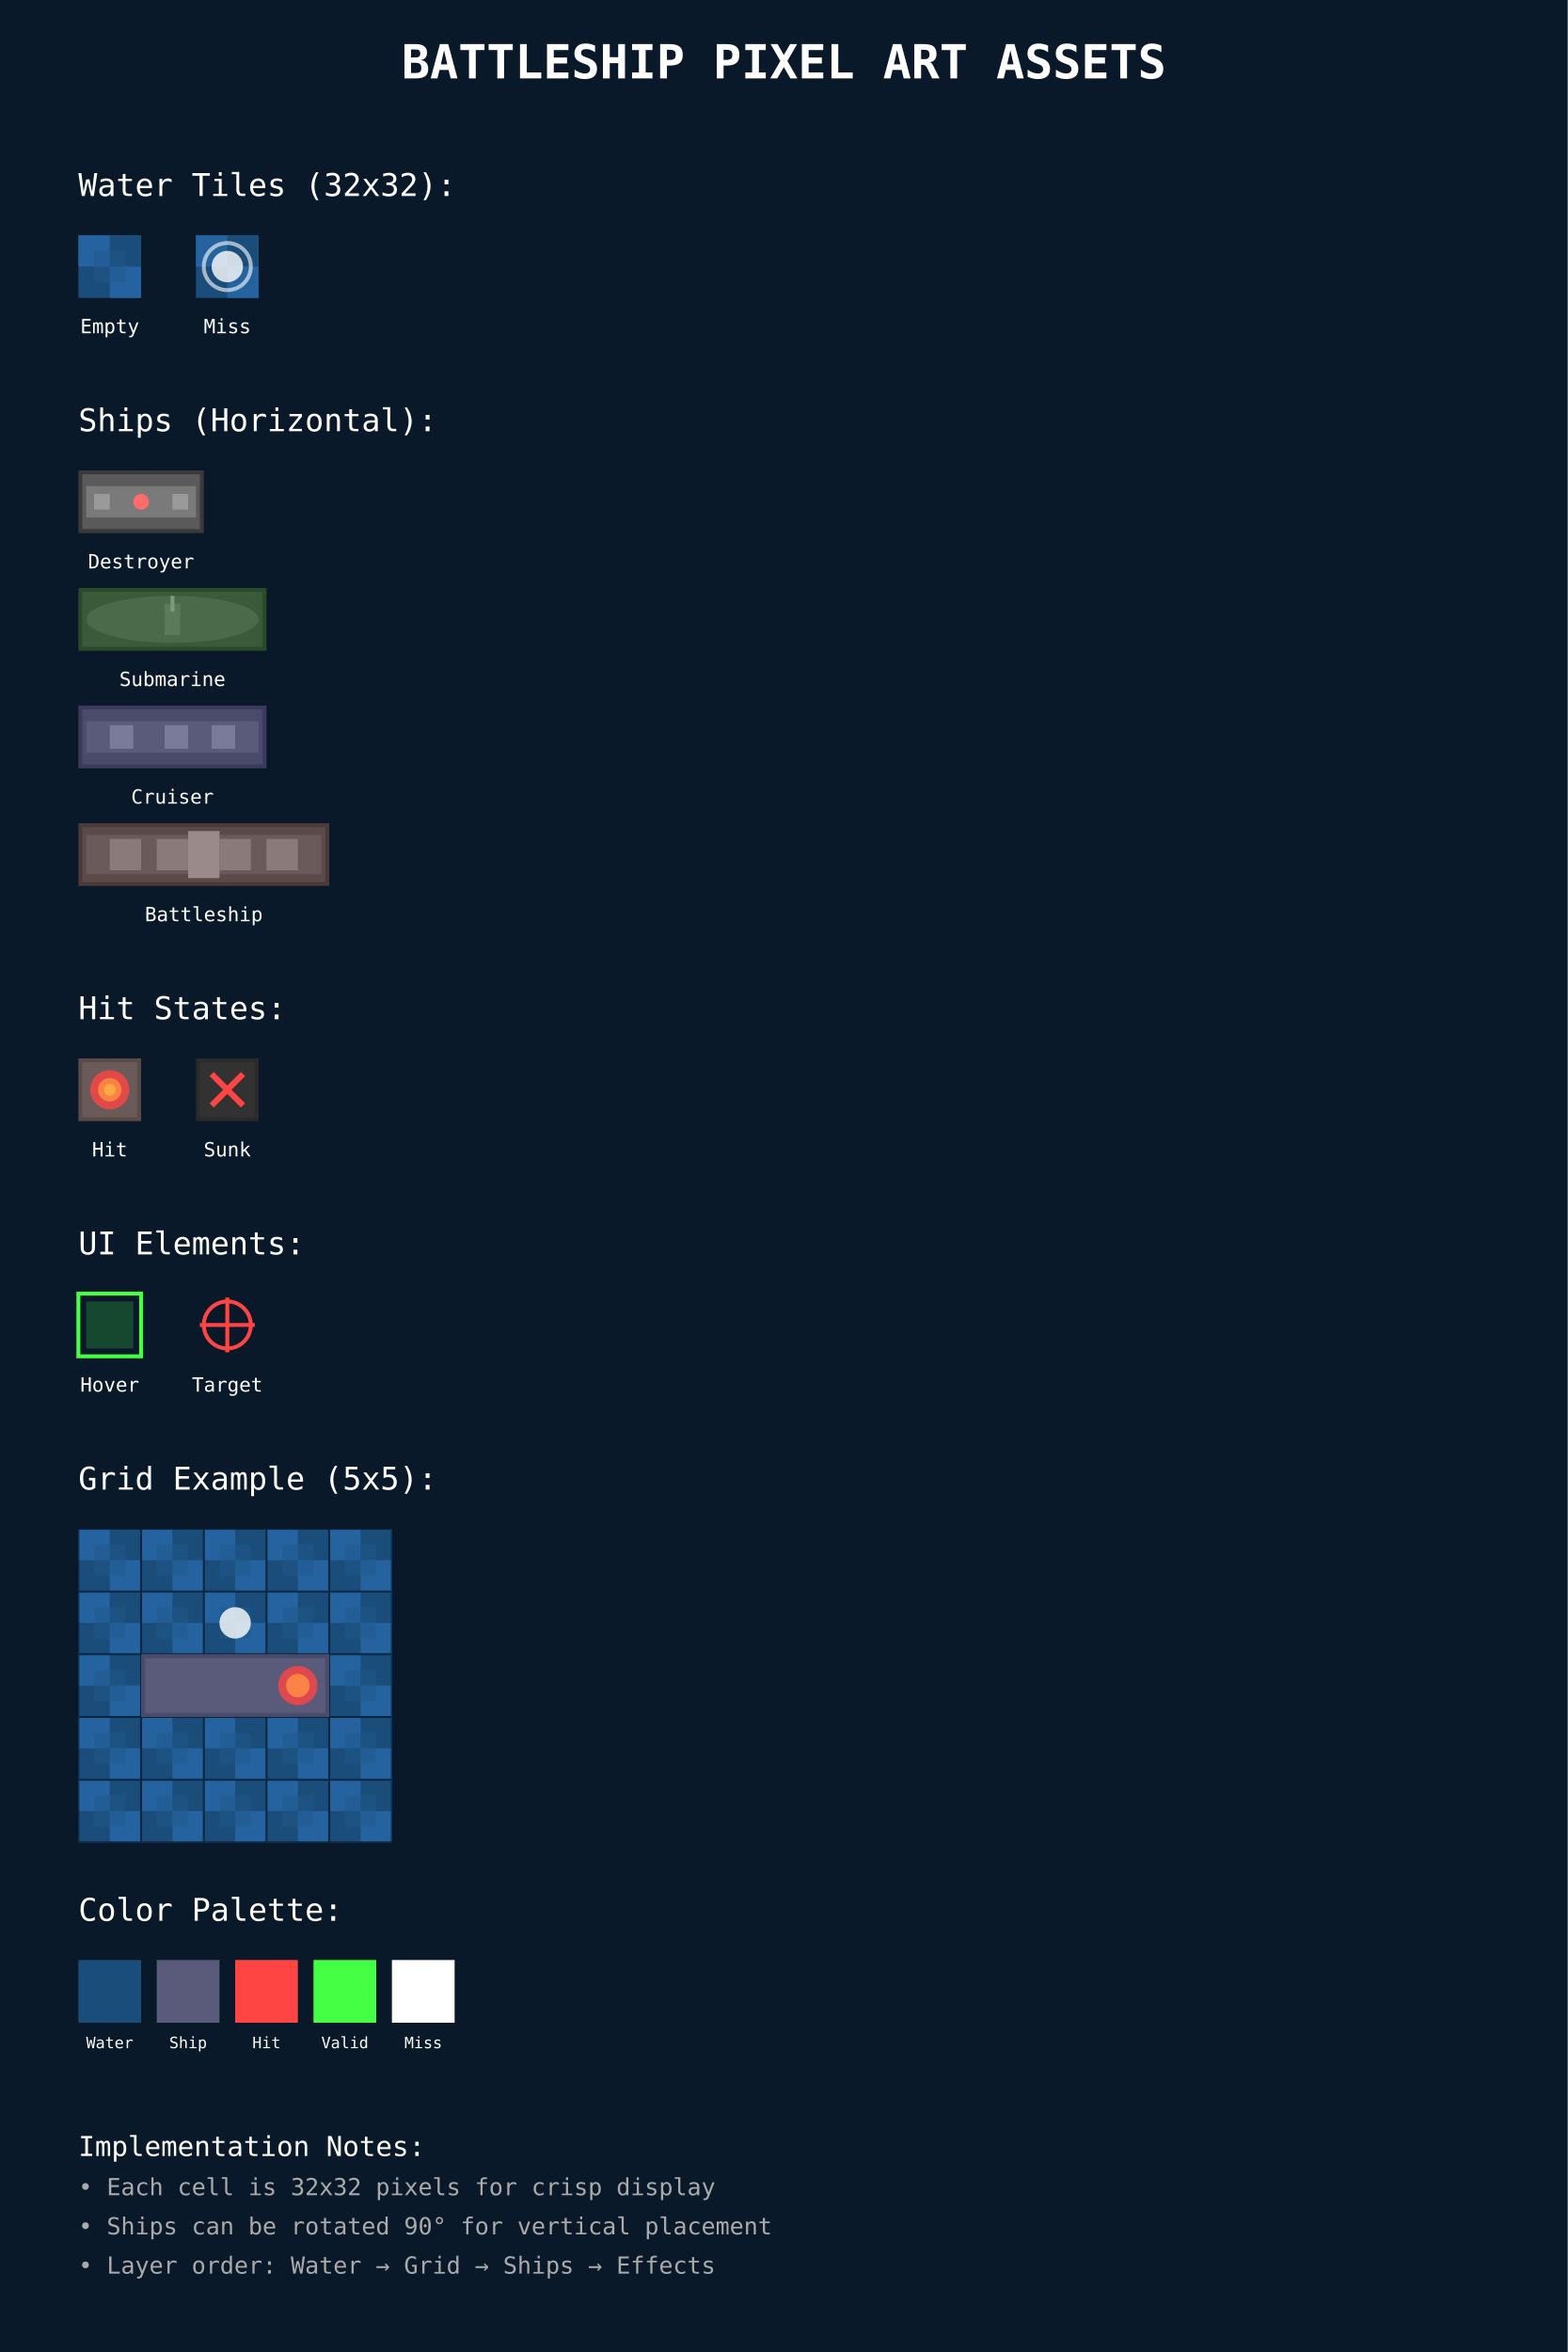
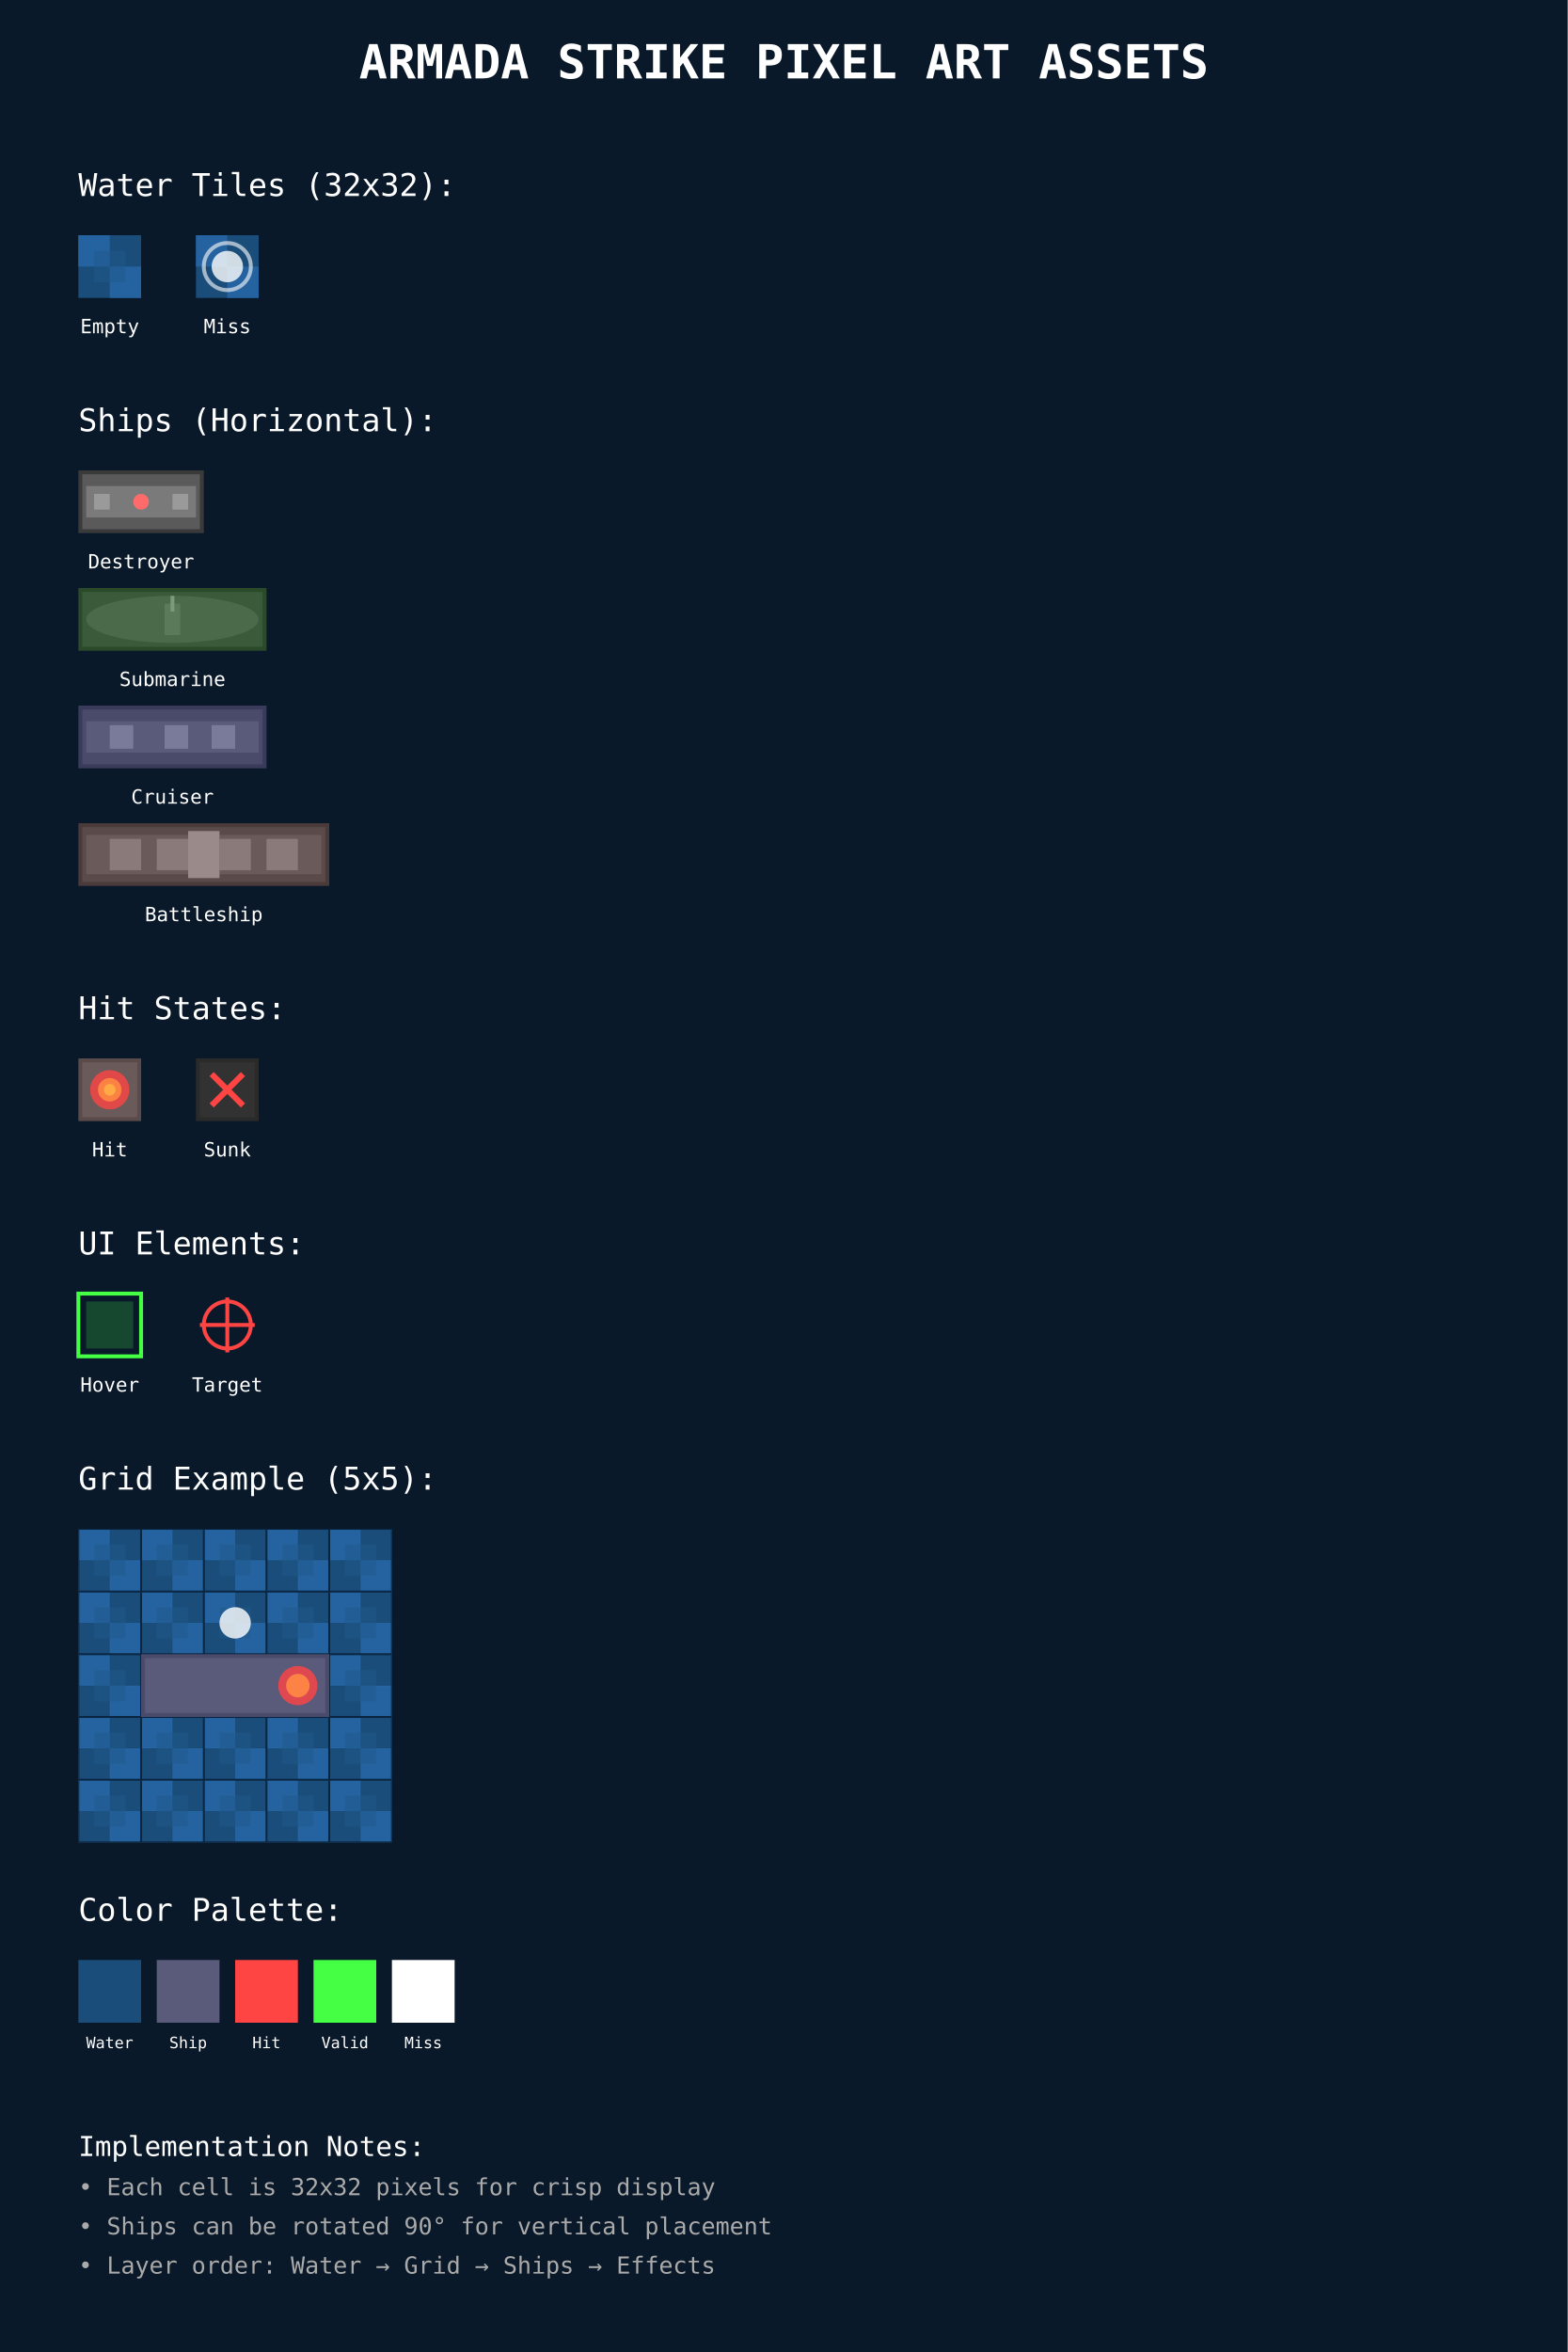
<svg xmlns="http://www.w3.org/2000/svg" viewBox="0 0 800 1200">
  <defs>
    <pattern id="waterTile" x="0" y="0" width="32" height="32" patternUnits="userSpaceOnUse">
      <rect width="32" height="32" fill="#1a4d7a" />
      <rect x="0" y="0" width="16" height="16" fill="#2563a0" />
      <rect x="16" y="16" width="16" height="16" fill="#2563a0" />
      <rect x="8" y="8" width="16" height="16" fill="#1f5a8a" opacity="0.5" />
    </pattern>
    <pattern id="gridPattern" x="0" y="0" width="32" height="32" patternUnits="userSpaceOnUse">
      <rect width="32" height="32" fill="none" stroke="#0a2540" stroke-width="1" />
    </pattern>
  </defs>
  <rect width="800" height="1200" fill="#0a1929" />
-   <text x="400" y="40" font-family="monospace" font-size="24" fill="#ffffff" text-anchor="middle" font-weight="bold">BATTLESHIP PIXEL ART ASSETS</text>
+   <text x="400" y="40" font-family="monospace" font-size="24" fill="#ffffff" text-anchor="middle" font-weight="bold">ARMADA STRIKE PIXEL ART ASSETS</text>
  <text x="40" y="100" font-family="monospace" font-size="16" fill="#ffffff">Water Tiles (32x32):</text>
  <g transform="translate(40, 120)">
    <rect width="32" height="32" fill="#1a4d7a" />
    <rect x="0" y="0" width="16" height="16" fill="#2563a0" />
    <rect x="16" y="16" width="16" height="16" fill="#2563a0" />
    <rect x="8" y="8" width="16" height="16" fill="#1f5a8a" opacity="0.5" />
    <text x="16" y="50" font-family="monospace" font-size="10" fill="#ffffff" text-anchor="middle">Empty</text>
  </g>
  <g transform="translate(100, 120)">
    <rect width="32" height="32" fill="#1a4d7a" />
    <rect x="0" y="0" width="16" height="16" fill="#2563a0" />
    <rect x="16" y="16" width="16" height="16" fill="#2563a0" />
    <circle cx="16" cy="16" r="8" fill="#ffffff" opacity="0.8" />
    <circle cx="16" cy="16" r="12" fill="none" stroke="#ffffff" stroke-width="2" opacity="0.6" />
    <text x="16" y="50" font-family="monospace" font-size="10" fill="#ffffff" text-anchor="middle">Miss</text>
  </g>
  <text x="40" y="220" font-family="monospace" font-size="16" fill="#ffffff">Ships (Horizontal):</text>
  <g transform="translate(40, 240)">
    <rect width="64" height="32" fill="#3a3a3a" />
    <rect x="2" y="2" width="60" height="28" fill="#5a5a5a" />
    <rect x="4" y="8" width="56" height="16" fill="#7a7a7a" />
    <rect x="8" y="12" width="8" height="8" fill="#9a9a9a" />
    <rect x="48" y="12" width="8" height="8" fill="#9a9a9a" />
    <circle cx="32" cy="16" r="4" fill="#ff6b6b" />
    <text x="32" y="50" font-family="monospace" font-size="10" fill="#ffffff" text-anchor="middle">Destroyer</text>
  </g>
  <g transform="translate(40, 300)">
    <rect width="96" height="32" fill="#2a4a2a" />
    <rect x="2" y="2" width="92" height="28" fill="#3a5a3a" />
    <ellipse cx="48" cy="16" rx="44" ry="12" fill="#4a6a4a" />
    <rect x="44" y="8" width="8" height="16" fill="#5a7a5a" />
    <rect x="47" y="4" width="2" height="8" fill="#7a9a7a" />
    <text x="48" y="50" font-family="monospace" font-size="10" fill="#ffffff" text-anchor="middle">Submarine</text>
  </g>
  <g transform="translate(40, 360)">
    <rect width="96" height="32" fill="#3a3a5a" />
    <rect x="2" y="2" width="92" height="28" fill="#4a4a6a" />
    <rect x="4" y="8" width="88" height="16" fill="#5a5a7a" />
    <rect x="16" y="10" width="12" height="12" fill="#7a7a9a" />
    <rect x="44" y="10" width="12" height="12" fill="#7a7a9a" />
    <rect x="68" y="10" width="12" height="12" fill="#7a7a9a" />
    <text x="48" y="50" font-family="monospace" font-size="10" fill="#ffffff" text-anchor="middle">Cruiser</text>
  </g>
  <g transform="translate(40, 420)">
    <rect width="128" height="32" fill="#4a3a3a" />
    <rect x="2" y="2" width="124" height="28" fill="#5a4a4a" />
    <rect x="4" y="6" width="120" height="20" fill="#6a5a5a" />
    <rect x="16" y="8" width="16" height="16" fill="#8a7a7a" />
    <rect x="40" y="8" width="16" height="16" fill="#8a7a7a" />
    <rect x="72" y="8" width="16" height="16" fill="#8a7a7a" />
    <rect x="96" y="8" width="16" height="16" fill="#8a7a7a" />
    <rect x="56" y="4" width="16" height="24" fill="#9a8a8a" />
    <text x="64" y="50" font-family="monospace" font-size="10" fill="#ffffff" text-anchor="middle">Battleship</text>
  </g>
  <text x="40" y="520" font-family="monospace" font-size="16" fill="#ffffff">Hit States:</text>
  <g transform="translate(40, 540)">
    <rect width="32" height="32" fill="#5a4a4a" />
    <rect x="2" y="2" width="28" height="28" fill="#6a5a5a" />
    <circle cx="16" cy="16" r="10" fill="#ff4444" opacity="0.8" />
    <circle cx="16" cy="16" r="6" fill="#ff8844" opacity="0.9" />
    <circle cx="16" cy="16" r="3" fill="#ffaa44" />
    <text x="16" y="50" font-family="monospace" font-size="10" fill="#ffffff" text-anchor="middle">Hit</text>
  </g>
  <g transform="translate(100, 540)">
    <rect width="32" height="32" fill="#2a2a2a" />
    <rect x="2" y="2" width="28" height="28" fill="#3a3a3a" opacity="0.5" />
    <line x1="8" y1="8" x2="24" y2="24" stroke="#ff4444" stroke-width="3" />
    <line x1="24" y1="8" x2="8" y2="24" stroke="#ff4444" stroke-width="3" />
    <text x="16" y="50" font-family="monospace" font-size="10" fill="#ffffff" text-anchor="middle">Sunk</text>
  </g>
  <text x="40" y="640" font-family="monospace" font-size="16" fill="#ffffff">UI Elements:</text>
  <g transform="translate(40, 660)">
    <rect width="32" height="32" fill="none" stroke="#44ff44" stroke-width="2" />
    <rect x="4" y="4" width="24" height="24" fill="#44ff44" opacity="0.2" />
    <text x="16" y="50" font-family="monospace" font-size="10" fill="#ffffff" text-anchor="middle">Hover</text>
  </g>
  <g transform="translate(100, 660)">
    <rect width="32" height="32" fill="none" />
    <circle cx="16" cy="16" r="12" fill="none" stroke="#ff4444" stroke-width="2" />
    <line x1="16" y1="2" x2="16" y2="30" stroke="#ff4444" stroke-width="2" />
    <line x1="2" y1="16" x2="30" y2="16" stroke="#ff4444" stroke-width="2" />
    <text x="16" y="50" font-family="monospace" font-size="10" fill="#ffffff" text-anchor="middle">Target</text>
  </g>
  <text x="40" y="760" font-family="monospace" font-size="16" fill="#ffffff">Grid Example (5x5):</text>
  <g transform="translate(40, 780)">
    <rect width="160" height="160" fill="url(#waterTile)" />
    <rect width="160" height="160" fill="url(#gridPattern)" />
    <g transform="translate(32, 64)">
      <rect width="96" height="32" fill="#4a4a6a" />
      <rect x="2" y="2" width="92" height="28" fill="#5a5a7a" />
    </g>
    <g transform="translate(64, 32)">
      <circle cx="16" cy="16" r="8" fill="#ffffff" opacity="0.8" />
    </g>
    <g transform="translate(96, 64)">
      <circle cx="16" cy="16" r="10" fill="#ff4444" opacity="0.8" />
      <circle cx="16" cy="16" r="6" fill="#ff8844" opacity="0.9" />
    </g>
  </g>
  <text x="40" y="980" font-family="monospace" font-size="16" fill="#ffffff">Color Palette:</text>
  <g transform="translate(40, 1000)">
    <rect x="0" y="0" width="32" height="32" fill="#1a4d7a" />
    <text x="16" y="45" font-family="monospace" font-size="8" fill="#ffffff" text-anchor="middle">Water</text>
    <rect x="40" y="0" width="32" height="32" fill="#5a5a7a" />
    <text x="56" y="45" font-family="monospace" font-size="8" fill="#ffffff" text-anchor="middle">Ship</text>
    <rect x="80" y="0" width="32" height="32" fill="#ff4444" />
    <text x="96" y="45" font-family="monospace" font-size="8" fill="#ffffff" text-anchor="middle">Hit</text>
    <rect x="120" y="0" width="32" height="32" fill="#44ff44" />
    <text x="136" y="45" font-family="monospace" font-size="8" fill="#ffffff" text-anchor="middle">Valid</text>
    <rect x="160" y="0" width="32" height="32" fill="#ffffff" />
    <text x="176" y="45" font-family="monospace" font-size="8" fill="#ffffff" text-anchor="middle">Miss</text>
  </g>
  <text x="40" y="1100" font-family="monospace" font-size="14" fill="#ffffff">Implementation Notes:</text>
  <text x="40" y="1120" font-family="monospace" font-size="12" fill="#aaaaaa">• Each cell is 32x32 pixels for crisp display</text>
  <text x="40" y="1140" font-family="monospace" font-size="12" fill="#aaaaaa">• Ships can be rotated 90° for vertical placement</text>
  <text x="40" y="1160" font-family="monospace" font-size="12" fill="#aaaaaa">• Layer order: Water → Grid → Ships → Effects</text>
</svg>
